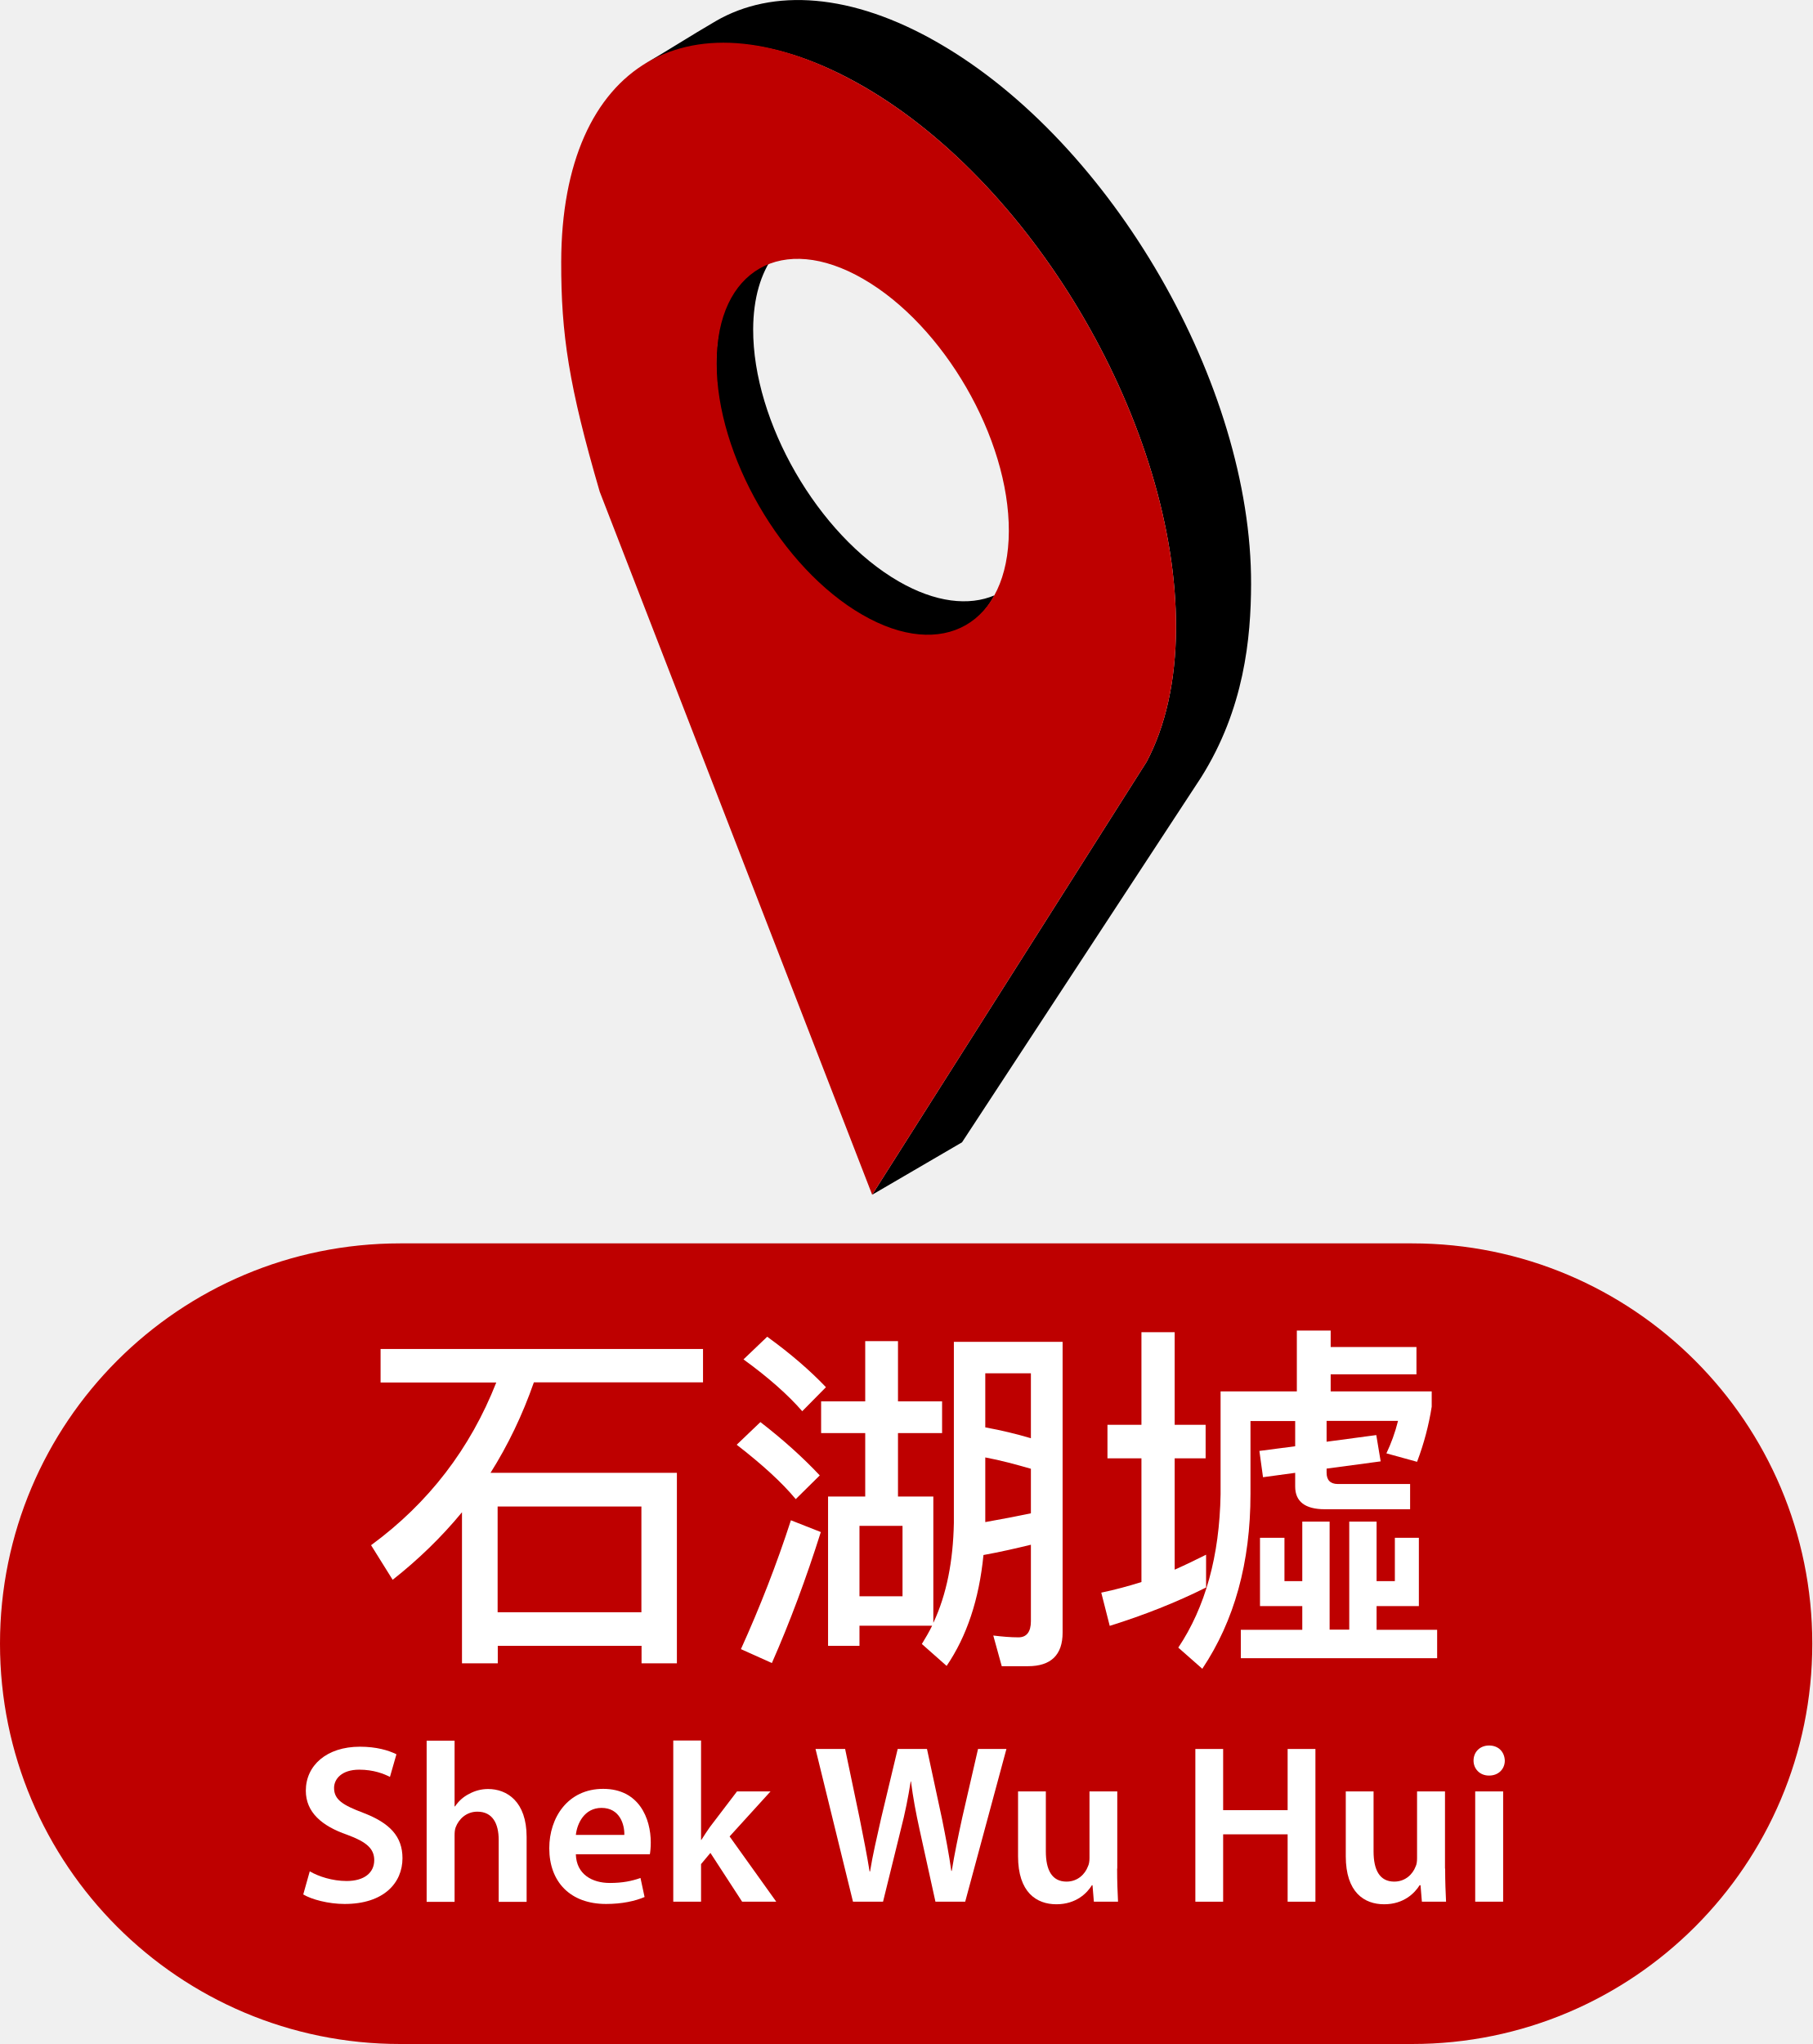
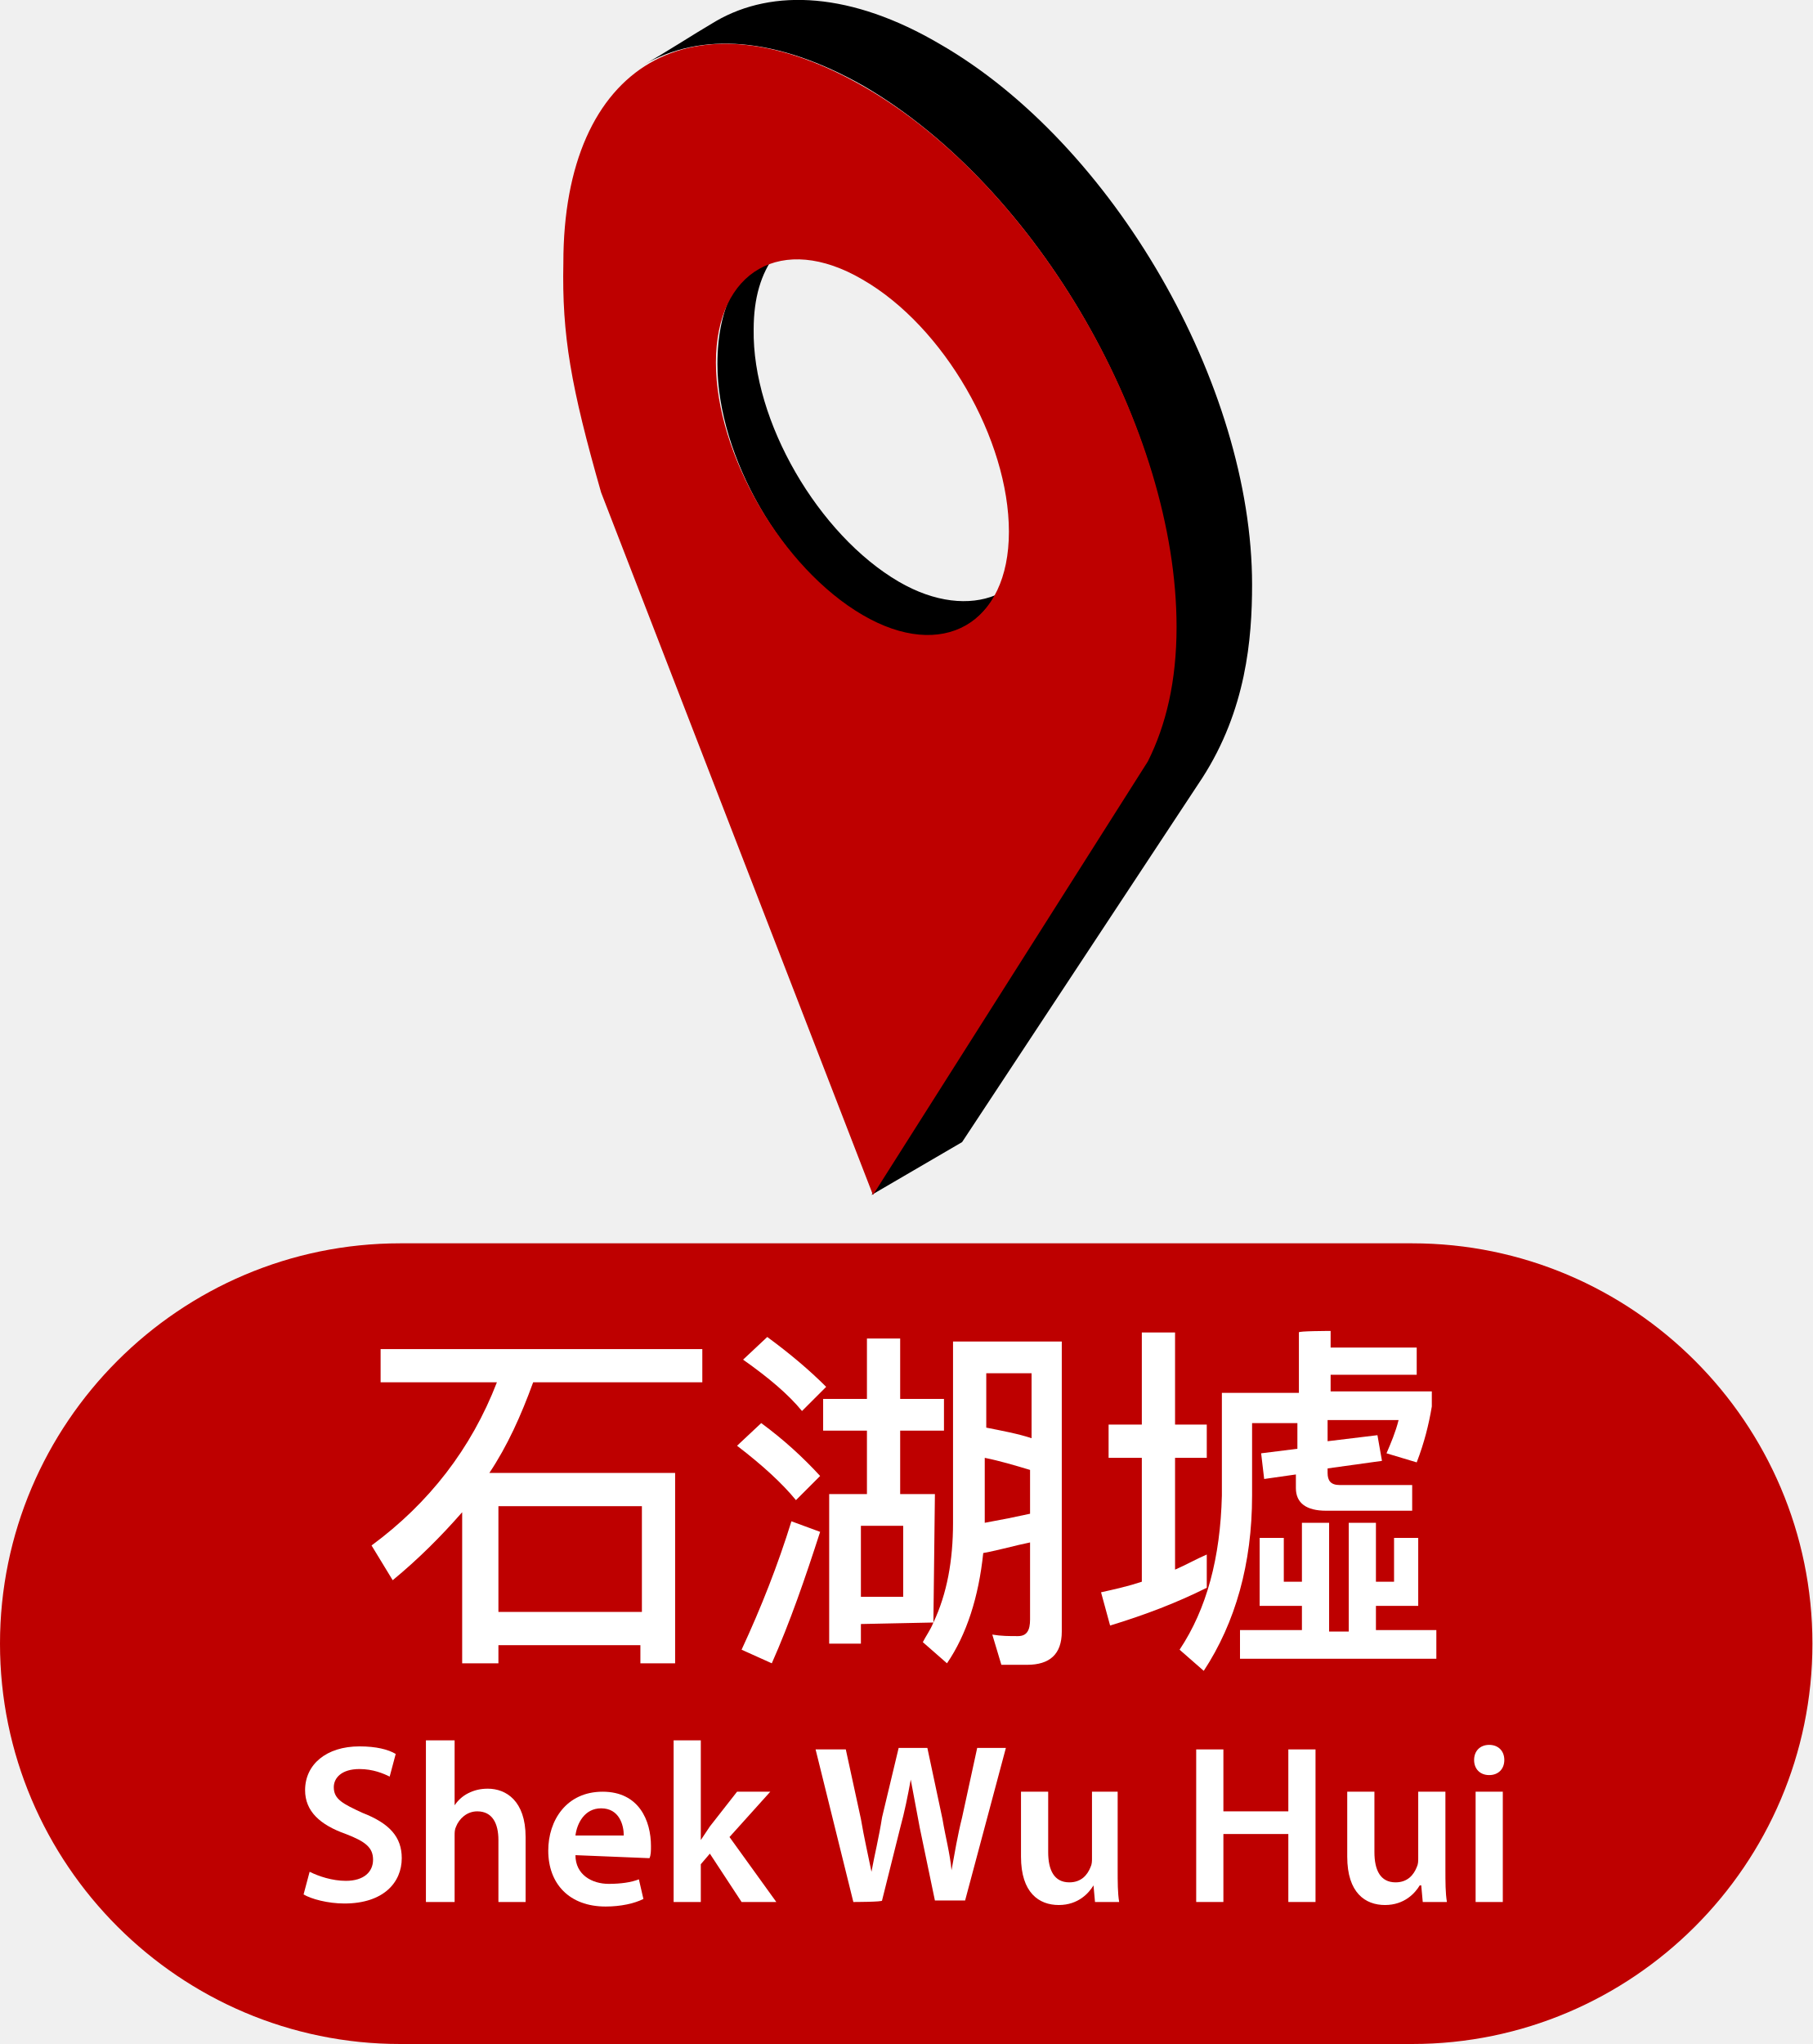
- <svg xmlns="http://www.w3.org/2000/svg" version="1.1" id="Layer_2" x="0px" y="0px" viewBox="0 0 120 135.31" style="enable-background:new 0 0 120 135.31;" xml:space="preserve">
+ <svg xmlns="http://www.w3.org/2000/svg" version="1.1" id="Layer_2_00000085944223802820166710000001798045671578583446_" x="0px" y="0px" width="120" height="135.3" viewBox="0 0 120 135.3" style="enable-background:new 0 0 120 135.3;" xml:space="preserve">
  <style type="text/css">
	.st0{fill:#BE0000;}
	.st1{fill:#FFFFFF;}
</style>
  <g>
-     <path class="st0" d="M93.5,135.31h-67c-14.64,0-26.5-11.86-26.5-26.5v0c0-14.64,11.86-26.5,26.5-26.5h67   c14.64,0,26.5,11.86,26.5,26.5v0C120,123.44,108.14,135.31,93.5,135.31z" />
+     <path class="st0" d="M93.5,135.3h-67C11.9,135.3,0,123.4,0,108.8l0,0c0-14.6,11.9-26.5,26.5-26.5h67c14.6,0,26.5,11.9,26.5,26.5   l0,0C120,123.4,108.1,135.3,93.5,135.3z" />
    <g>
-       <path class="st1" d="M46.55,89.29v2.22H35.35c-0.75,2.15-1.71,4.15-2.87,5.99h12.34v12.61h-2.34v-1.16h-9.52v1.16h-2.37v-10    c-1.35,1.64-2.9,3.14-4.59,4.47l-1.43-2.29c3.82-2.8,6.57-6.4,8.29-10.77H25.2v-2.22H46.55z M42.47,106.73v-7h-9.52v7H42.47z" />
-       <path class="st1" d="M54.28,97.67l-1.59,1.57c-0.92-1.11-2.22-2.29-3.91-3.6l1.57-1.5C51.89,95.33,53.19,96.51,54.28,97.67z     M54.35,101.42c-0.97,3.07-2.05,5.97-3.24,8.67l-2.05-0.92c1.26-2.78,2.37-5.63,3.31-8.53L54.35,101.42z M54.69,91.83l-1.57,1.59    c-0.92-1.06-2.22-2.22-3.89-3.43l1.57-1.5C52.35,89.61,53.63,90.72,54.69,91.83z M61.81,107.41c0.87-1.86,1.3-4.06,1.35-6.59    V88.83h7.2v19.25c0,1.47-0.77,2.22-2.29,2.22h-1.74l-0.56-2.03c0.58,0.07,1.14,0.12,1.67,0.12s0.82-0.36,0.82-1.06v-5.07    c-0.99,0.24-2.03,0.48-3.14,0.68c-0.29,2.95-1.11,5.39-2.44,7.34l-1.64-1.45c0.24-0.39,0.48-0.8,0.68-1.21h-4.81v1.33h-2.08v-9.88    h2.46v-4.2h-2.92v-2.1h2.92v-3.99h2.17v3.99h2.92v2.1h-2.92v4.2h2.34V107.41z M59.76,105.67v-4.66h-2.85v4.66H59.76z M68.26,90.91    h-3.02v3.58c1.04,0.19,2.05,0.43,3.02,0.72V90.91z M65.24,100.76c1.09-0.19,2.1-0.39,3.02-0.58v-2.95c-1.01-0.29-2-0.56-3.02-0.75    V100.76z" />
-       <path class="st1" d="M75.58,94.32v-6.13h2.2v6.13h2.05v2.22h-2.05v7.37c0.7-0.31,1.4-0.65,2.08-0.99v2.17    c-1.98,0.99-4.11,1.83-6.38,2.54l-0.56-2.2c0.92-0.19,1.79-0.43,2.66-0.7v-8.19h-2.25v-2.22H75.58z M88.11,88.08v1.09h5.68v1.81    h-5.68v1.13h6.69v1.01c-0.19,1.21-0.51,2.44-0.97,3.65l-2.03-0.56c0.31-0.65,0.58-1.38,0.77-2.15h-4.73v1.38l3.29-0.44l0.29,1.74    l-3.58,0.48v0.27c0,0.48,0.24,0.75,0.75,0.75h4.78v1.67h-5.65c-1.3,0-1.96-0.51-1.96-1.5V97.5l-2.13,0.29l-0.24-1.74l2.37-0.31    v-1.67H82.8v4.83c0,4.54-1.06,8.38-3.19,11.57l-1.59-1.4c1.79-2.68,2.73-6.06,2.8-10.15v-6.81h5.05v-4.03H88.11z M86.23,107.89    v-1.57h-2.8v-4.52h1.62v2.87h1.18v-3.94h1.81v7.15h1.3v-7.15h1.81v3.94h1.21v-2.87h1.59v4.52h-2.8v1.57h4.01v1.88h-13v-1.88H86.23    z" />
+       <path class="st1" d="M46.5,89.3v2.2H35.3c-0.8,2.2-1.7,4.2-2.9,6h12.3v12.6h-2.3v-1.2H33v1.2h-2.4v-10c-1.4,1.6-2.9,3.1-4.6,4.5    l-1.4-2.3c3.8-2.8,6.6-6.4,8.3-10.8h-7.7v-2.2L46.5,89.3L46.5,89.3z M42.5,106.7v-7H33v7H42.5z" />
+       <path class="st1" d="M54.3,97.7l-1.6,1.6c-0.9-1.1-2.2-2.3-3.9-3.6l1.6-1.5C51.9,95.3,53.2,96.5,54.3,97.7z M54.3,101.4    c-1,3.1-2,6-3.2,8.7l-2-0.9c1.3-2.8,2.4-5.6,3.3-8.5L54.3,101.4z M54.7,91.8l-1.6,1.6c-0.9-1.1-2.2-2.2-3.9-3.4l1.6-1.5    C52.3,89.6,53.6,90.7,54.7,91.8z M61.8,107.4c0.9-1.9,1.3-4.1,1.3-6.6v-12h7.2V108c0,1.5-0.8,2.2-2.3,2.2h-1.7l-0.6-2    c0.6,0.1,1.1,0.1,1.7,0.1s0.8-0.4,0.8-1.1v-5.1c-1,0.2-2,0.5-3.1,0.7c-0.3,2.9-1.1,5.4-2.4,7.3l-1.6-1.4    C61.3,108.3,61.6,107.9,61.8,107.4l-4.8,0.1v1.3h-2.1v-9.9h2.5v-4.2h-2.9v-2.1h2.9v-4h2.2v4h2.9v2.1h-2.9v4.2h2.3L61.8,107.4    L61.8,107.4z M59.8,105.7V101H57v4.7H59.8z M68.3,90.9h-3v3.6c1,0.2,2.1,0.4,3,0.7V90.9z M65.2,100.8c1.1-0.2,2.1-0.4,3-0.6v-2.9    c-1-0.3-2-0.6-3-0.8V100.8z" />
+       <path class="st1" d="M75.6,94.3v-6.1h2.2v6.1h2.1v2.2h-2.1v7.4c0.7-0.3,1.4-0.7,2.1-1v2.2c-2,1-4.1,1.8-6.4,2.5l-0.6-2.2    c0.9-0.2,1.8-0.4,2.7-0.7v-8.2h-2.2v-2.2C73.3,94.3,75.6,94.3,75.6,94.3z M88.1,88.1v1.1h5.7V91h-5.7v1.1h6.7v1    c-0.2,1.2-0.5,2.4-1,3.7l-2-0.6c0.3-0.7,0.6-1.4,0.8-2.2h-4.7v1.4l3.3-0.4l0.3,1.7l-3.6,0.5v0.3c0,0.5,0.2,0.8,0.8,0.8h4.8v1.7    h-5.7c-1.3,0-2-0.5-2-1.5v-0.9l-2.1,0.3l-0.2-1.7l2.4-0.3v-1.7h-3V99c0,4.5-1.1,8.4-3.2,11.6l-1.6-1.4c1.8-2.7,2.7-6.1,2.8-10.2    v-6.8H86v-4C85.9,88.1,88.1,88.1,88.1,88.1z M86.2,107.9v-1.6h-2.8v-4.5H85v2.9h1.2v-3.9H88v7.2h1.3v-7.2h1.8v3.9h1.2v-2.9h1.6    v4.5h-2.8v1.6h4v1.9h-13v-1.9H86.2z" />
    </g>
    <g>
-       <path class="st1" d="M20.51,123.88c0.58,0.34,1.5,0.64,2.44,0.64c1.17,0,1.83-0.55,1.83-1.38c0-0.76-0.51-1.21-1.79-1.68    c-1.68-0.58-2.74-1.49-2.74-2.92c0-1.67,1.38-2.91,3.58-2.91c1.1,0,1.89,0.24,2.42,0.5l-0.43,1.5c-0.38-0.2-1.08-0.48-2.03-0.48    c-1.17,0-1.67,0.62-1.67,1.21c0,0.78,0.59,1.14,1.94,1.65c1.75,0.67,2.59,1.56,2.59,3c0,1.63-1.23,3.03-3.83,3.03    c-1.08,0-2.19-0.3-2.74-0.63L20.51,123.88z" />
-       <path class="st1" d="M28.25,115.23h1.85v4.35h0.03c0.23-0.34,0.54-0.63,0.92-0.82c0.38-0.21,0.81-0.33,1.27-0.33    c1.25,0,2.55,0.83,2.55,3.17v4.3h-1.85v-4.11c0-1.05-0.39-1.86-1.41-1.86c-0.72,0-1.23,0.48-1.44,1.04    c-0.06,0.16-0.07,0.36-0.07,0.55v4.38h-1.85V115.23z" />
-       <path class="st1" d="M38.13,122.76c0.04,1.32,1.08,1.89,2.25,1.89c0.85,0,1.46-0.13,2.03-0.33l0.27,1.26    c-0.63,0.27-1.5,0.46-2.55,0.46c-2.37,0-3.76-1.46-3.76-3.69c0-2.03,1.23-3.93,3.57-3.93c2.37,0,3.15,1.95,3.15,3.55    c0,0.34-0.03,0.62-0.06,0.78H38.13z M41.34,121.47c0.02-0.67-0.29-1.79-1.51-1.79c-1.14,0-1.62,1.04-1.7,1.79H41.34z" />
-       <path class="st1" d="M46.41,121.8h0.03c0.18-0.29,0.39-0.6,0.57-0.86l1.79-2.35h2.22l-2.71,2.98l3.09,4.32h-2.26l-2.1-3.23    l-0.62,0.74v2.49h-1.84v-10.67h1.84V121.8z" />
-       <path class="st1" d="M56.48,125.89L54,115.78h1.96l0.96,4.59c0.25,1.23,0.5,2.52,0.66,3.52h0.03c0.17-1.07,0.45-2.26,0.74-3.55    l1.09-4.56h1.94l1,4.65c0.24,1.2,0.46,2.33,0.61,3.42h0.03c0.18-1.12,0.42-2.26,0.69-3.51l1.05-4.56h1.88l-2.73,10.11h-1.97    l-1.05-4.77c-0.25-1.14-0.43-2.1-0.57-3.19H60.3c-0.17,1.08-0.36,2.05-0.66,3.21l-1.17,4.75H56.48z" />
-       <path class="st1" d="M73.97,123.7c0,0.87,0.03,1.59,0.06,2.19h-1.6l-0.09-1.09h-0.04c-0.31,0.51-1.04,1.26-2.35,1.26    c-1.32,0-2.54-0.79-2.54-3.18v-4.29h1.84v3.97c0,1.21,0.39,2,1.37,2c0.75,0,1.23-0.51,1.41-0.99c0.08-0.15,0.11-0.36,0.11-0.57    v-4.41h1.84V123.7z" />
-       <path class="st1" d="M80.99,115.78v4.05h4.27v-4.05h1.84v10.11h-1.84v-4.46h-4.27v4.46h-1.84v-10.11H80.99z" />
-       <path class="st1" d="M95.69,123.7c0,0.87,0.03,1.59,0.06,2.19h-1.6l-0.09-1.09H94c-0.32,0.51-1.04,1.26-2.35,1.26    c-1.32,0-2.54-0.79-2.54-3.18v-4.29h1.84v3.97c0,1.21,0.39,2,1.37,2c0.75,0,1.23-0.51,1.41-0.99c0.08-0.15,0.1-0.36,0.1-0.57    v-4.41h1.85V123.7z" />
-       <path class="st1" d="M98.59,117.54c-0.61,0-1.02-0.45-1.02-0.99c0-0.57,0.42-1,1.03-1c0.63,0,1.02,0.43,1.04,1    c0,0.54-0.4,0.99-1.04,0.99H98.59z M97.68,125.89v-7.3h1.85v7.3H97.68z" />
+       <path class="st1" d="M20.5,123.9c0.6,0.3,1.5,0.6,2.4,0.6c1.2,0,1.8-0.6,1.8-1.4s-0.5-1.2-1.8-1.7c-1.7-0.6-2.7-1.5-2.7-2.9    c0-1.7,1.4-2.9,3.6-2.9c1.1,0,1.9,0.2,2.4,0.5l-0.4,1.5c-0.4-0.2-1.1-0.5-2-0.5c-1.2,0-1.7,0.6-1.7,1.2c0,0.8,0.6,1.1,1.9,1.7    c1.8,0.7,2.6,1.6,2.6,3c0,1.6-1.2,3-3.8,3c-1.1,0-2.2-0.3-2.7-0.6L20.5,123.9z" />
+       <path class="st1" d="M28.2,115.2h1.9v4.3l0,0c0.2-0.3,0.5-0.6,0.9-0.8c0.4-0.2,0.8-0.3,1.3-0.3c1.2,0,2.5,0.8,2.5,3.2v4.3H33v-4.1    c0-1.1-0.4-1.9-1.4-1.9c-0.7,0-1.2,0.5-1.4,1c-0.1,0.2-0.1,0.4-0.1,0.6v4.4h-1.9V115.2z" />
+       <path class="st1" d="M38.1,122.8c0,1.3,1.1,1.9,2.2,1.9c0.8,0,1.5-0.1,2-0.3l0.3,1.3c-0.6,0.3-1.5,0.5-2.5,0.5    c-2.4,0-3.8-1.5-3.8-3.7c0-2,1.2-3.9,3.6-3.9c2.4,0,3.2,1.9,3.2,3.6c0,0.3,0,0.6-0.1,0.8L38.1,122.8L38.1,122.8z M41.3,121.5    c0-0.7-0.3-1.8-1.5-1.8c-1.1,0-1.6,1-1.7,1.8H41.3z" />
+       <path class="st1" d="M46.4,121.8L46.4,121.8c0.2-0.3,0.4-0.6,0.6-0.9l1.8-2.3H51l-2.7,3l3.1,4.3h-2.3l-2.1-3.2l-0.6,0.7v2.5h-1.8    v-10.7h1.8V121.8L46.4,121.8z" />
+       <path class="st1" d="M56.5,125.9L54,115.8h2l1,4.6c0.2,1.2,0.5,2.5,0.7,3.5l0,0c0.2-1.1,0.5-2.3,0.7-3.6l1.1-4.6h1.9l1,4.7    c0.2,1.2,0.5,2.3,0.6,3.4l0,0c0.2-1.1,0.4-2.3,0.7-3.5l1-4.6h1.9l-2.7,10.1h-2l-1-4.8c-0.2-1.1-0.4-2.1-0.6-3.2l0,0    c-0.2,1.1-0.4,2.1-0.7,3.2l-1.2,4.8C58.5,125.9,56.5,125.9,56.5,125.9z" />
+       <path class="st1" d="M74,123.7c0,0.9,0,1.6,0.1,2.2h-1.6l-0.1-1.1l0,0c-0.3,0.5-1,1.3-2.3,1.3s-2.5-0.8-2.5-3.2v-4.3h1.8v4    c0,1.2,0.4,2,1.4,2c0.8,0,1.2-0.5,1.4-1c0.1-0.2,0.1-0.4,0.1-0.6v-4.4H74V123.7L74,123.7z" />
+       <path class="st1" d="M81,115.8v4.1h4.3v-4.1h1.8v10.1h-1.8v-4.5H81v4.5h-1.8v-10.1H81z" />
+       <path class="st1" d="M95.7,123.7c0,0.9,0,1.6,0.1,2.2h-1.6l-0.1-1.1H94c-0.3,0.5-1,1.3-2.3,1.3s-2.5-0.8-2.5-3.2v-4.3H91v4    c0,1.2,0.4,2,1.4,2c0.8,0,1.2-0.5,1.4-1c0.1-0.2,0.1-0.4,0.1-0.6v-4.4h1.8L95.7,123.7L95.7,123.7z" />
+       <path class="st1" d="M98.6,117.5c-0.6,0-1-0.4-1-1s0.4-1,1-1s1,0.4,1,1S99.2,117.5,98.6,117.5L98.6,117.5z M97.7,125.9v-7.3h1.8    v7.3H97.7z" />
    </g>
    <g>
-       <path d="M59.51,38.49c-5.34-3.08-9.66-10.56-9.64-16.7c0.01-2.06,0.51-3.7,1.36-4.86c-2.36,0.73-3.79,3.37-3.81,7.17    c-0.02,6.14,4.3,13.62,9.64,16.7c3.89,2.25,7.24,1.53,8.79-1.39C64.16,40.13,61.94,39.89,59.51,38.49z" />
-       <path d="M57.19,5.73C51.42,2.4,46.38,2.09,42.61,4.28c1.58-0.92,3.13-1.92,4.78-2.88c3.77-2.19,9-1.88,14.76,1.45    C73.62,9.46,82.88,25.5,82.84,38.67c-0.01,3.56-0.45,8.26-3.32,12.81L63.7,75.62l-5.95,3.47l18.18-28.67    c1.23-2.33,1.93-5.31,1.94-8.87C77.91,28.39,68.65,12.35,57.19,5.73z" />
+       <path d="M59.5,38.5c-5.3-3.1-9.7-10.6-9.6-16.7c0-2.1,0.5-3.7,1.4-4.9c-2.4,0.7-3.8,3.4-3.8,7.2c0,6.1,4.3,13.6,9.6,16.7    c3.9,2.2,7.2,1.5,8.8-1.4C64.2,40.1,61.9,39.9,59.5,38.5z" />
+       <path d="M57.2,5.7c-5.8-3.3-10.8-3.6-14.6-1.4c1.6-0.9,3.1-1.9,4.8-2.9c3.8-2.2,9-1.9,14.8,1.5c11.5,6.6,20.7,22.6,20.7,35.8    c0,3.6-0.4,8.3-3.3,12.8L63.7,75.6l-6,3.5l18.2-28.7c1.2-2.3,1.9-5.3,1.9-8.9C77.9,28.4,68.7,12.4,57.2,5.7z" />
    </g>
-     <path class="st0" d="M77.87,41.55c-0.01,3.56-0.71,6.54-1.94,8.87L57.75,79.09L39.71,32.55c-2.04-6.99-2.56-10.41-2.55-15.22   c0.03-13.17,8.57-18.22,20.03-11.6C68.65,12.35,77.91,28.39,77.87,41.55z M57.09,40.69c5.34,3.09,9.69,0.61,9.71-5.53   c0.02-6.14-4.3-13.62-9.65-16.7c-5.34-3.08-9.68-0.61-9.7,5.54C47.43,30.13,51.75,37.61,57.09,40.69L57.09,40.69" />
+     <path class="st0" d="M77.9,41.5c0,3.6-0.7,6.5-1.9,8.9L57.8,79.1l-18-46.5c-2-7-2.6-10.4-2.5-15.2c0-13.2,8.6-18.2,20-11.6   S77.9,28.4,77.9,41.5z M57.1,40.7c5.3,3.1,9.7,0.6,9.7-5.5s-4.3-13.6-9.7-16.7c-5.3-3.1-9.7-0.6-9.7,5.5   C47.4,30.1,51.8,37.6,57.1,40.7L57.1,40.7" />
  </g>
</svg>
